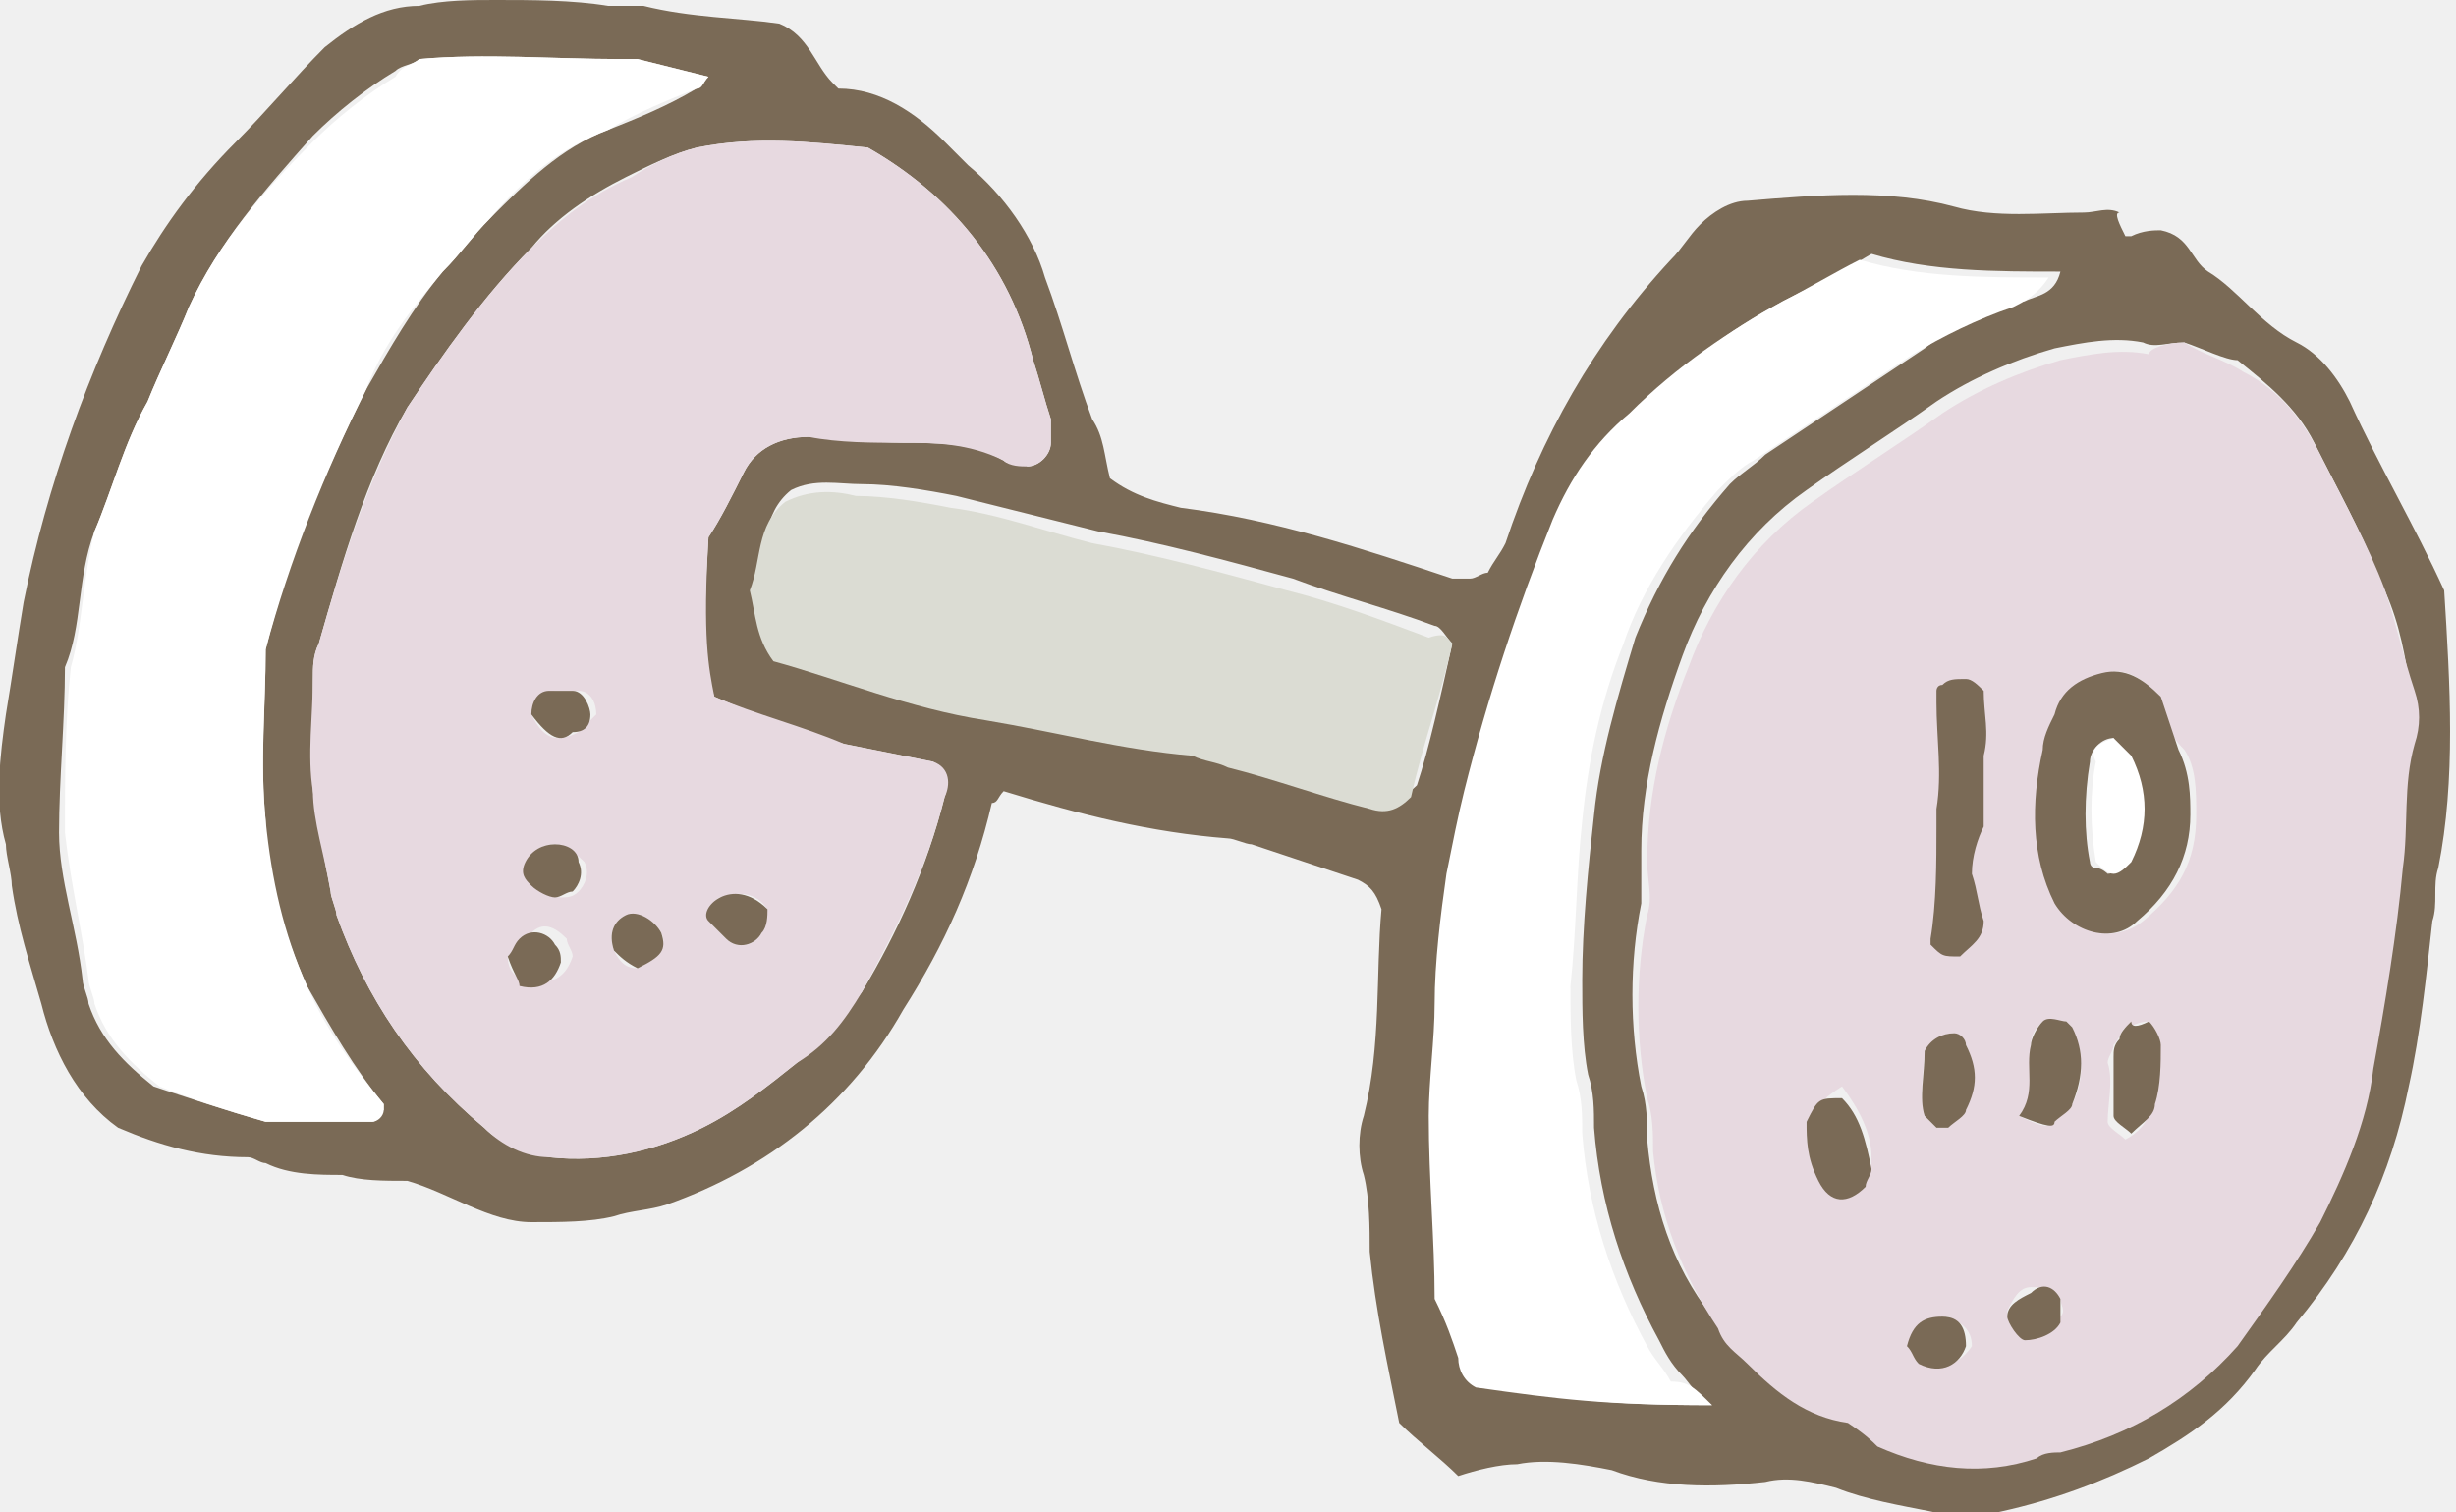
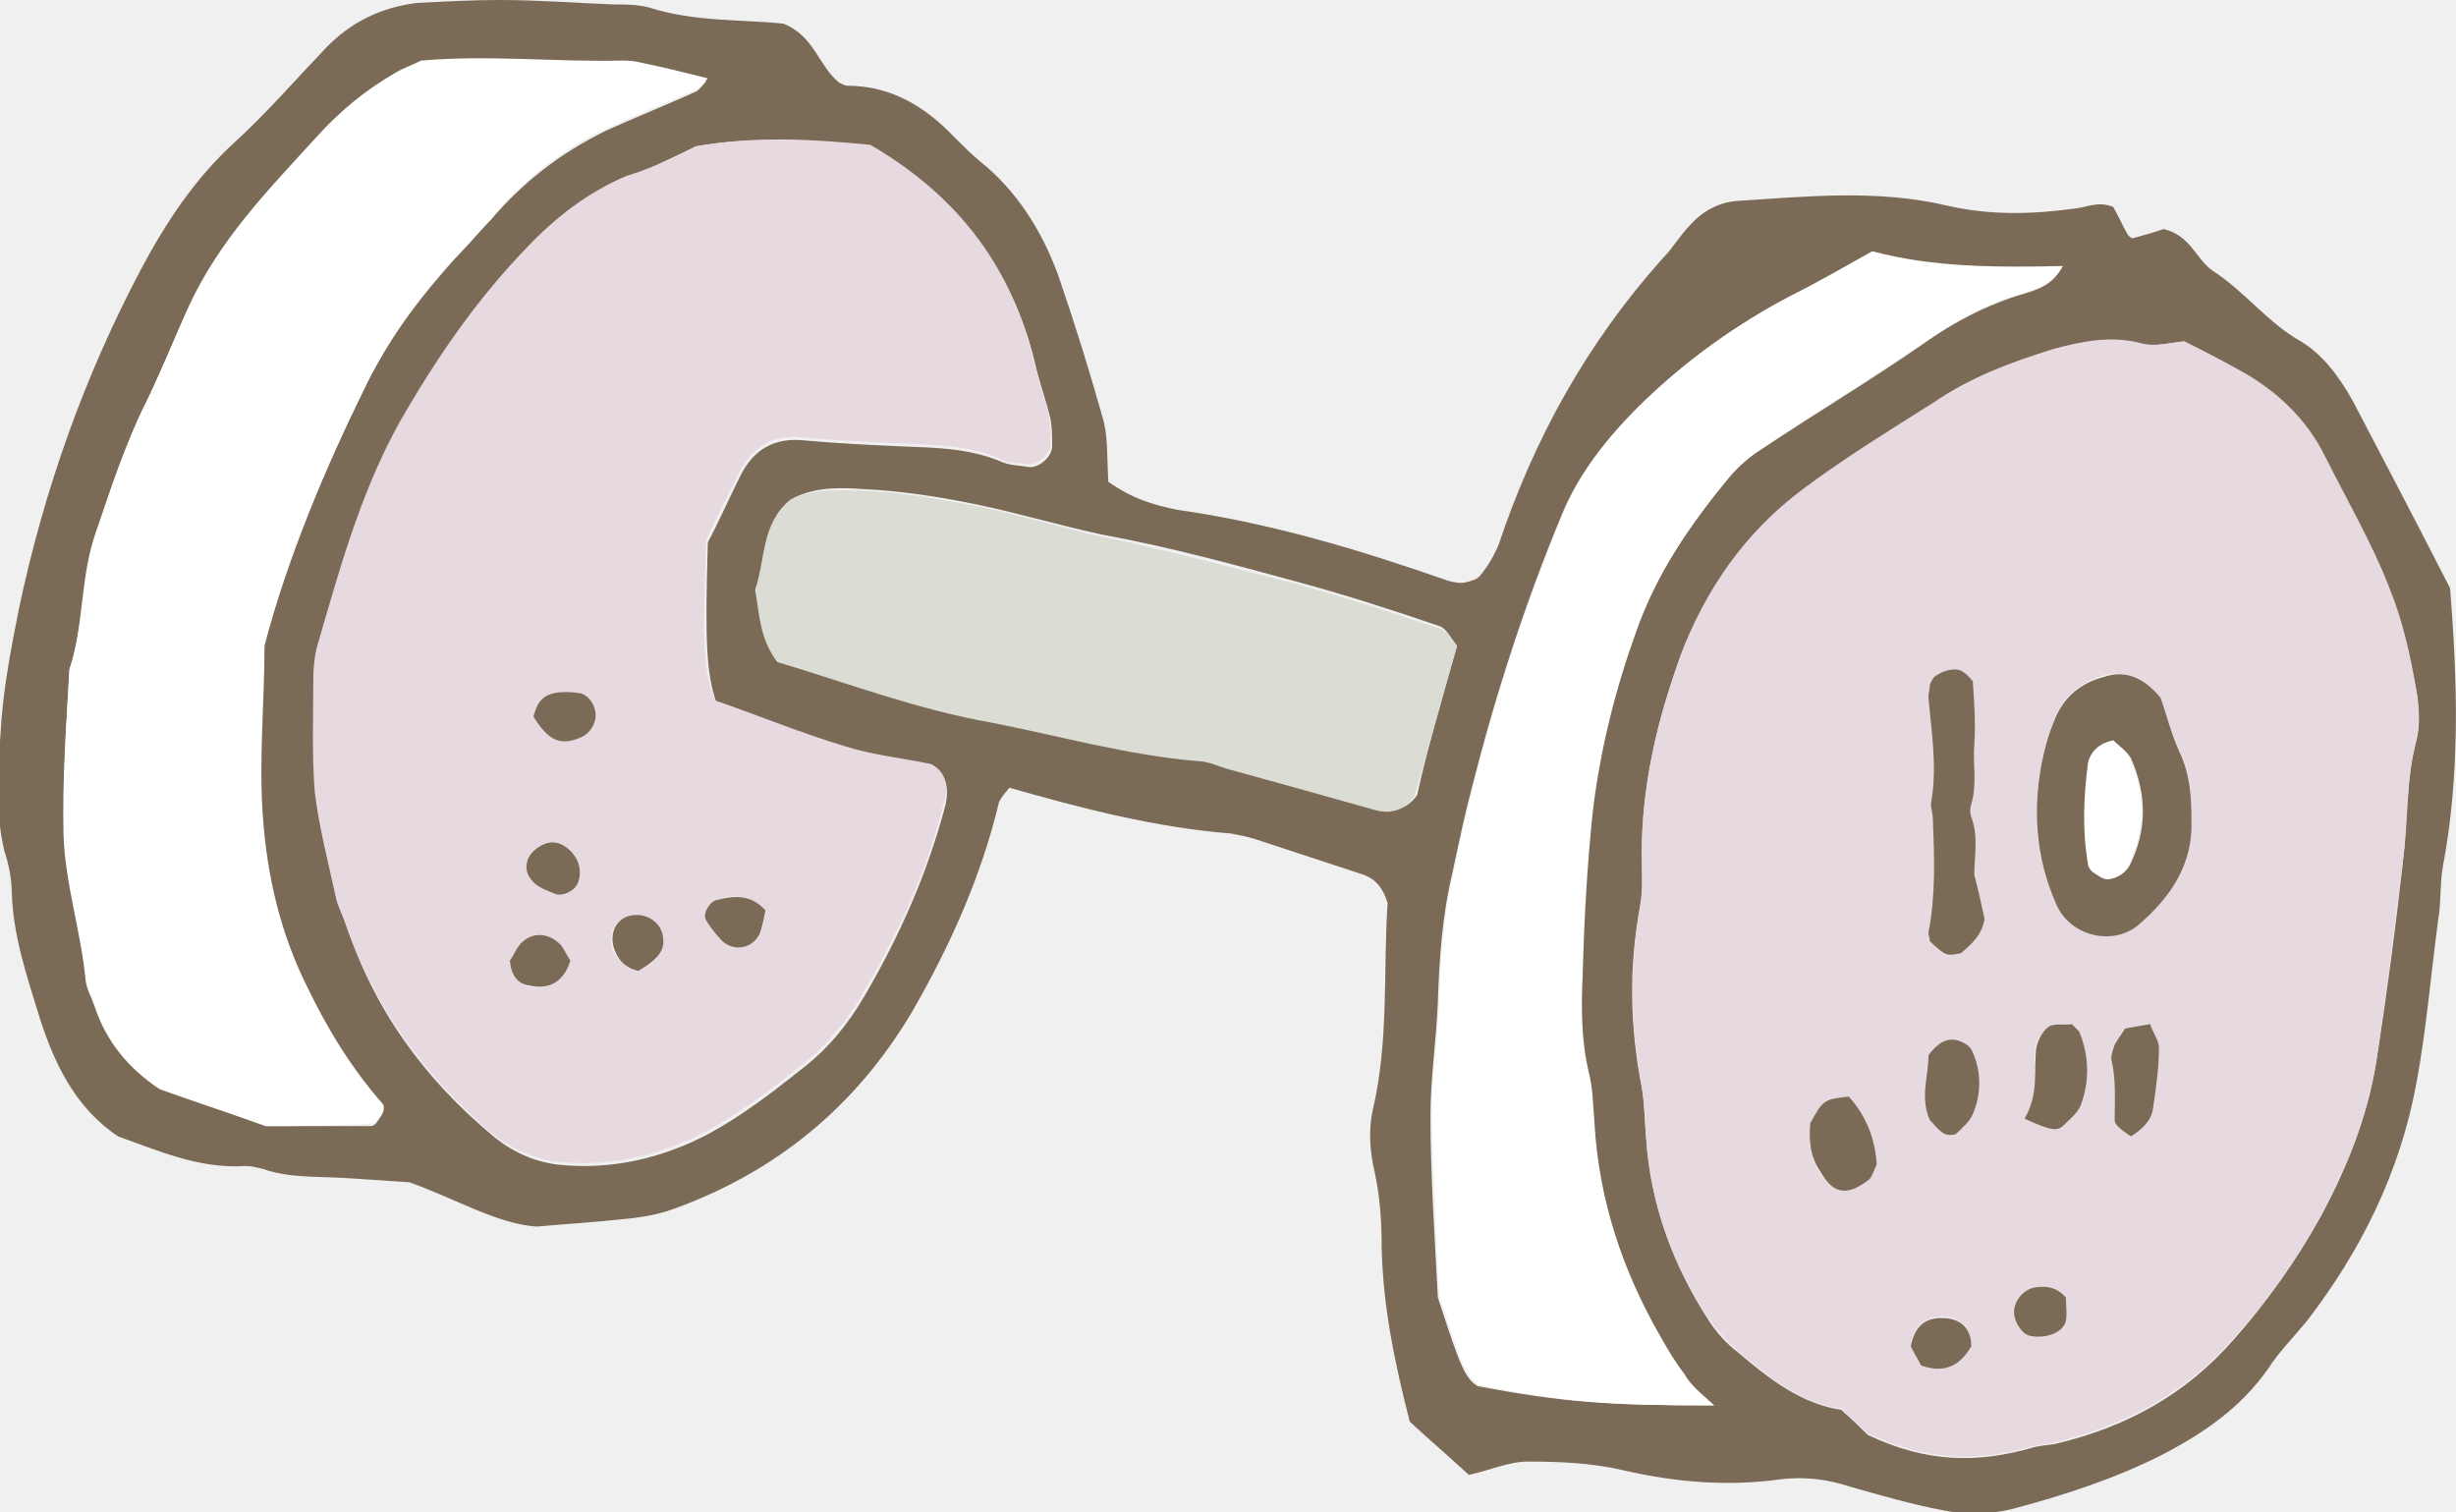
- <svg xmlns="http://www.w3.org/2000/svg" width="41.6" height="25.6" style="overflow:visible;enable-background:new 0 0 41.6 25.6" xml:space="preserve">
+ <svg xmlns="http://www.w3.org/2000/svg" width="166.2" height="102.3" style="overflow:visible;enable-background:new 0 0 166.2 102.3" xml:space="preserve">
  <style>
        .st0{fill:#7a6a56}.st1{fill:#e7d9e0}.st2{fill:#fff}
    </style>
-   <path class="st0" d="M18.8 8.1c.4.3.8.4 1.2.5 1.6.2 3.1.7 4.6 1.2h.3c.1 0 .2-.1.3-.1.1-.2.2-.3.3-.5.6-1.8 1.5-3.4 2.8-4.8.2-.2.3-.4.5-.6.2-.2.5-.4.8-.4 1.2-.1 2.4-.2 3.5.1.7.2 1.5.1 2.2.1.2 0 .4-.1.6 0-.1 0 0 .2.1.4h.1c.2-.1.4-.1.5-.1.5.1.5.5.8.7.5.3.9.9 1.5 1.2.4.2.7.6.9 1 .5 1.1 1.1 2.1 1.6 3.2.1 1.6.2 3.2-.1 4.7-.1.3 0 .6-.1.9-.1.9-.2 1.9-.4 2.8-.3 1.5-.9 2.8-1.9 4-.2.3-.5.5-.7.8-.5.7-1.1 1.1-1.8 1.5-.8.4-1.6.7-2.5.9-.4.1-.8.1-1.2 0-.5-.1-1.1-.2-1.6-.4-.4-.1-.8-.2-1.2-.1-.9.1-1.8.1-2.6-.2-.5-.1-1.1-.2-1.6-.1-.3 0-.7.1-1 .2-.3-.3-.7-.6-1-.9-.2-1-.4-1.9-.5-2.9 0-.4 0-.9-.1-1.3-.1-.3-.1-.7 0-1 .3-1.2.2-2.4.3-3.5-.1-.3-.2-.4-.4-.5l-1.8-.6c-.1 0-.3-.1-.4-.1-1.3-.1-2.5-.4-3.8-.8-.1.1-.1.2-.2.2-.3 1.3-.8 2.4-1.5 3.5-.9 1.6-2.3 2.7-4 3.3-.3.1-.6.1-.9.2-.4.1-.9.1-1.4.1-.7 0-1.4-.5-2.1-.7-.4 0-.8 0-1.1-.1-.4 0-.9 0-1.3-.2-.1 0-.2-.1-.3-.1-.8 0-1.5-.2-2.2-.5C1.3 18.6.9 17.8.7 17c-.2-.7-.4-1.3-.5-2 0-.2-.1-.5-.1-.7-.2-.7-.1-1.5 0-2.2.1-.6.2-1.3.3-1.9.4-2 1.1-3.9 2-5.7.4-.7.9-1.4 1.6-2.1.5-.5 1-1.1 1.5-1.6.5-.4 1-.7 1.6-.7C7.5 0 8 0 8.4 0c.6 0 1.3 0 1.9.1h.6c.8.2 1.6.2 2.3.3.5.2.6.7.9 1l.1.1c.7 0 1.3.4 1.8.9l.4.4c.6.5 1.1 1.2 1.3 1.9.3.8.5 1.6.8 2.4.2.3.2.6.3 1zM37 5.8c-.3 0-.5.1-.7 0-.5-.1-1 0-1.5.1-.7.2-1.4.5-2 .9-.7.5-1.5 1-2.2 1.5-1 .7-1.7 1.7-2.1 2.8-.4 1.1-.7 2.2-.7 3.3v.9c-.2 1-.2 2.1 0 3.1.1.3.1.6.1.9.1 1.1.4 2.1 1.1 3 .1.2.3.4.5.6.5.5 1.1.9 1.7 1 .2.2.4.4.5.4 1 .5 1.9.5 2.7.2.1 0 .3-.1.4-.1 1.2-.3 2.2-.8 3-1.8.6-.6 1-1.3 1.4-2.1.5-.8.8-1.7.9-2.6.2-1.1.3-2.2.5-3.4.1-.7 0-1.4.2-2.1.1-.3.1-.6 0-.9-.1-.6-.2-1.1-.5-1.7-.3-.8-.7-1.5-1.1-2.3-.3-.6-.8-1-1.3-1.4-.2 0-.6-.2-.9-.3zM11.8 2.5c-.4.1-.8.3-1.2.5-.6.3-1.2.7-1.6 1.2C8.2 5 7.5 6 6.9 6.9c-.7 1.2-1.1 2.6-1.5 4-.1.2-.1.4-.1.6v1.9c.1.6.2 1.2.3 1.7 0 .1.1.3.1.4.5 1.4 1.3 2.6 2.5 3.6.3.3.7.4 1.1.5.9.1 1.8-.1 2.6-.5.6-.3 1.1-.7 1.6-1.1.4-.3.8-.8 1.1-1.2.6-1 1.1-2.1 1.4-3.3.1-.3 0-.5-.2-.6l-1.5-.3c-.8-.2-1.5-.5-2.2-.8-.2-.5-.2-1-.1-2.7.2-.3.4-.7.6-1.1.2-.4.6-.6 1.1-.6.5 0 1.1.1 1.6.1.6 0 1.2 0 1.7.3.1.1.3 0 .4.1.2 0 .4-.2.4-.4v-.4c-.1-.3-.2-.7-.3-1-.4-1.6-1.4-2.8-2.8-3.6-1-.1-1.9-.2-2.9 0zM4.5 19h1.8c.1 0 .1-.1.2-.2v-.1c-.5-.6-.9-1.3-1.3-2-.4-.9-.7-1.9-.7-2.8-.1-1 0-2 0-2.9.4-1.6 1-3 1.7-4.4.4-.7.8-1.4 1.3-2 .3-.3.5-.6.8-.9.6-.6 1.2-1.2 2-1.5.5-.2 1-.4 1.5-.7.1 0 .1-.1.2-.2L10.8 1h-.3C9.4 1 8.2.9 7.1 1c-.1.1-.3.1-.4.2-.5.3-1 .7-1.4 1.1-.8.9-1.6 1.8-2.1 2.9-.2.5-.5 1.1-.7 1.6-.4.7-.6 1.5-.9 2.2-.3.8-.2 1.6-.5 2.3 0 .9-.1 1.9-.1 2.8 0 .8.3 1.6.4 2.5 0 .1.1.3.1.4.2.6.6 1 1.1 1.4.6.2 1.2.4 1.9.6zM29 23.8c-.3-.2-.4-.4-.5-.5-.2-.2-.3-.4-.4-.6-.6-1.1-1-2.3-1.1-3.6 0-.3 0-.6-.1-.9-.1-.5-.1-1.1-.1-1.6 0-.9.1-1.9.2-2.8.1-1 .4-2 .7-3 .4-1 .9-1.8 1.6-2.6.2-.2.4-.3.6-.5l2.7-1.8c.5-.4 1.1-.7 1.7-.8.2-.1.5-.1.6-.5-1.1 0-2.2 0-3.2-.3-.5.3-.9.5-1.3.7-1 .5-1.8 1.1-2.6 1.9-.5.5-1 1.1-1.3 1.8-.6 1.5-1.1 3.1-1.5 4.6-.1.5-.2 1-.3 1.4-.2.7-.2 1.5-.2 2.2 0 .6-.1 1.3-.1 1.9 0 1 .1 2.1.1 3.1.1.4.2.7.4 1 .1.2.1.4.3.5 1.2.3 2 .4 3.8.4zm-4.4-12.9c-.1-.1-.2-.3-.3-.3-.8-.3-1.6-.5-2.4-.8-1.1-.3-2.2-.6-3.3-.8l-2.4-.6c-.5-.1-1.1-.2-1.6-.2-.4 0-.8-.1-1.2.1-.5.4-.4 1-.6 1.5.1.4.1.8.4 1.2 1.2.4 2.4.8 3.6 1 1.2.2 2.3.5 3.5.6.2 0 .4.1.6.2.8.2 1.6.5 2.4.7.2.1.5 0 .7-.2.2-.6.4-1.5.6-2.4z" />
-   <path class="st1" d="M37 5.8c.3.2.7.3 1 .5.6.3 1 .8 1.3 1.4.4.8.8 1.5 1.1 2.3.2.6.3 1.1.5 1.7.1.3.1.6 0 .9-.2.7-.1 1.4-.2 2.1-.1 1.1-.3 2.3-.5 3.4-.1.9-.5 1.8-.9 2.6-.4.7-.9 1.4-1.4 2.1-.8.9-1.8 1.5-3 1.8-.1 0-.3 0-.4.1-.9.3-1.8.2-2.7-.2-.1-.1-.2-.2-.5-.4-.7-.1-1.2-.5-1.7-1-.2-.2-.4-.3-.5-.6-.6-.9-1-1.9-1.1-3 0-.3 0-.6-.1-.9-.2-1-.2-2.1 0-3.1.1-.3 0-.6 0-.9 0-1.2.3-2.3.7-3.3.4-1.1 1.1-2.1 2.1-2.8.7-.5 1.5-1 2.2-1.5.6-.4 1.3-.7 2-.9.5-.1 1-.2 1.5-.1 0-.1.3-.2.6-.2zm-.4 6c-.3-.3-.6-.5-.9-.4-.4.1-.7.3-.8.7-.1.2-.1.4-.2.6-.2.9-.2 1.7.2 2.6.2.5.9.7 1.4.3.6-.5.9-1 .9-1.8 0-.4 0-.8-.2-1.1-.3-.3-.4-.6-.4-.9zm-2.4 7.1c.4.2.5.2.6.1l.3-.3c.2-.4.2-.8 0-1.3l-.1-.1h-.4c-.1.1-.2.2-.2.4 0 .4.1.8-.2 1.2zm-3.6.1c0 .3 0 .6.2.8.2.4.5.4.8.1.1-.1.1-.2.1-.3 0-.4-.2-.8-.5-1.2-.3.2-.3.2-.6.6zm5.8-1.7c-.2 0-.3.1-.4.1-.1.1-.1.2-.2.3 0 .1-.1.2-.1.3.1.3 0 .7 0 1 0 .1.2.2.3.3.2-.1.4-.3.4-.5.1-.3.1-.7.1-1 0-.2-.1-.3-.1-.5zm-3.8.5c0 .3-.1.7 0 1.1l.2.2h.2l.3-.3c.1-.4.2-.7 0-1.1 0-.1-.1-.1-.2-.2-.2 0-.3.1-.5.3zm-.1 5.3c.4.1.7 0 .9-.3 0-.3-.2-.4-.4-.5-.3 0-.5.1-.6.5 0 .1 0 .2.1.3zm2.4-1.1c-.1-.2-.3-.2-.5-.2s-.3.2-.4.4c0 .2.1.4.3.4.2.1.5-.1.6-.3.1-.1 0-.2 0-.3zM11.8 2.5c1-.2 1.9-.1 2.9 0 1.4.8 2.4 2 2.8 3.6.1.3.2.7.3 1v.4c0 .2-.2.4-.4.4-.1 0-.3 0-.4-.1-.6-.3-1.2-.3-1.7-.3s-1.1 0-1.6-.1c-.5 0-.9.2-1.1.6-.2.4-.4.8-.6 1.1-.1 1.7 0 2.2.1 2.7.7.3 1.5.5 2.2.8l1.5.3c.3.1.3.4.2.6-.3 1.2-.8 2.2-1.4 3.3-.3.5-.6.9-1.1 1.2-.5.4-1 .8-1.6 1.1-.8.4-1.7.6-2.6.5-.4 0-.8-.2-1.1-.5-1.2-1-2-2.2-2.5-3.6 0-.1-.1-.3-.1-.4-.1-.6-.3-1.2-.3-1.7-.1-.6 0-1.3 0-1.9 0-.2 0-.4.1-.6.4-1.4.8-2.7 1.5-4C7.5 6 8.2 5 9 4.2c.5-.5 1-.9 1.7-1.2.3-.2.7-.4 1.1-.5zM9 12.1c.2.4.4.5.8.3l.3-.3c0-.2-.1-.4-.3-.4h-.4c-.2.1-.3.2-.4.4zm4 3.3c-.2-.3-.5-.3-.8-.2-.1 0-.2.3-.2.4l.3.3c.2.2.5.1.6-.1 0-.1 0-.3.1-.4zm-2.2 1c.4-.2.5-.4.4-.6-.1-.2-.3-.3-.6-.3-.2.1-.3.3-.2.6.1.2.2.3.4.3zm-2.2-.2c0 .2.1.4.4.4.4.1.6-.1.7-.4 0-.1-.1-.2-.1-.3-.2-.2-.4-.3-.6-.1l-.4.4zm.8-1.9c-.2 0-.4.1-.4.3-.1.2 0 .3.1.4.1.1.2.2.4.2.1 0 .2 0 .3-.1.1-.1.2-.3.1-.5-.2-.2-.4-.3-.5-.3z" />
-   <path class="st2" d="M4.5 19c-.7-.2-1.3-.4-1.8-.6-.5-.4-.9-.8-1.1-1.4 0-.1-.1-.3-.1-.4-.1-.8-.3-1.6-.4-2.5 0-.9 0-1.9.1-2.8.2-.7.2-1.5.4-2.3.3-.7.5-1.5.9-2.2.2-.5.5-1.1.7-1.6.5-1.1 1.3-2 2.1-2.8.4-.4.9-.8 1.4-1.1.1-.2.3-.2.4-.3 1.1-.1 2.3 0 3.4 0h.3l1.2.3c-.1.1-.1.2-.2.2-.5.2-1 .4-1.5.7-.8.3-1.4.8-2 1.5-.3.3-.5.6-.8.9-.5.6-1 1.2-1.3 2C5.5 8 4.9 9.5 4.5 11c0 1-.1 1.9 0 2.9s.3 1.9.7 2.8c.3.7.8 1.4 1.3 2v.1c0 .1-.1.2-.2.2H4.5zM29 23.8c-1.8 0-2.6-.1-4-.3-.2-.1-.3-.3-.3-.5-.1-.3-.2-.6-.4-1 0-1-.1-2-.1-3.1 0-.6.1-1.3.1-1.9 0-.7.1-1.5.2-2.2.1-.5.2-1 .3-1.4.4-1.6.9-3.1 1.5-4.6.3-.7.7-1.3 1.3-1.8.8-.8 1.7-1.4 2.6-1.9.4-.2.9-.5 1.3-.7 1 .3 2.1.3 3.2.3-.2.3-.4.4-.6.5-.6.2-1.2.5-1.7.8l-2.7 1.8c-.2.1-.4.3-.6.5-.7.8-1.3 1.7-1.6 2.6-.4 1-.6 2-.7 3-.1.9-.1 1.9-.2 2.8 0 .5 0 1.1.1 1.6.1.3.1.6.1.9.1 1.3.5 2.5 1.1 3.6.1.2.3.4.4.6.3 0 .4.1.7.4z" />
-   <path d="M24.6 10.9c-.2.9-.5 1.7-.7 2.6-.2.2-.4.3-.7.2-.8-.2-1.6-.5-2.4-.7-.2-.1-.4-.1-.6-.2-1.2-.1-2.3-.4-3.5-.6-1.3-.2-2.5-.7-3.6-1-.3-.4-.3-.8-.4-1.2.2-.5.1-1.1.6-1.5.4-.2.8-.2 1.2-.1.5 0 1.1.1 1.6.2.8.1 1.6.4 2.4.6 1.1.2 2.2.5 3.3.8.8.2 1.6.5 2.4.8.3-.1.3 0 .4.1z" style="fill:#dbdcd3" />
-   <path class="st0" d="m36.6 11.8.3.9c.2.4.2.8.2 1.1 0 .7-.3 1.3-.9 1.8-.4.4-1.1.2-1.4-.3-.4-.8-.4-1.7-.2-2.6 0-.2.1-.4.2-.6.1-.4.4-.6.8-.7.4-.1.7.1 1 .4zm-.8.7c-.2 0-.4.2-.4.4-.1.6-.1 1.2 0 1.7 0 0 0 .1.1.1s.2.1.2.1c.1 0 .3-.1.3-.2.3-.6.3-1.2 0-1.8 0-.1-.2-.2-.2-.3zM34.2 18.9c.3-.4.1-.8.2-1.2 0-.1.1-.3.2-.4.1-.1.3 0 .4 0l.1.1c.2.4.2.8 0 1.3 0 .1-.2.2-.3.3 0 .1-.1.1-.6-.1zM30.6 19c.2-.4.2-.4.6-.4.3.3.4.7.5 1.2 0 .1-.1.2-.1.3-.3.3-.6.3-.8-.1-.2-.4-.2-.7-.2-1zM36.4 17.3c.1.1.2.3.2.4 0 .3 0 .7-.1 1 0 .2-.2.3-.4.5-.1-.1-.3-.2-.3-.3v-1c0-.1 0-.2.1-.3 0-.1.1-.2.2-.3 0 .1.1.1.3 0zM32.6 17.8c.1-.2.3-.3.5-.3.1 0 .2.1.2.2.2.4.2.7 0 1.1 0 .1-.2.2-.3.3h-.2l-.2-.2c-.1-.3 0-.7 0-1.1zM32.5 23.1c-.1-.1-.1-.2-.2-.3.1-.4.3-.5.6-.5s.4.2.4.5c-.1.3-.4.5-.8.3zM34.9 22v.4c-.1.2-.4.3-.6.3-.1 0-.3-.3-.3-.4 0-.2.2-.3.4-.4.2-.2.4-.1.5.1zM9 12.1c0-.2.1-.4.3-.4h.4c.2 0 .3.3.3.4 0 .2-.1.3-.3.3-.2.2-.4.1-.7-.3zM13 15.4c0 .1 0 .3-.1.4-.1.2-.4.3-.6.1l-.3-.3c-.1-.1 0-.3.2-.4.2-.1.5-.1.8.2zM10.8 16.4c-.2-.1-.3-.2-.4-.3-.1-.3 0-.5.2-.6.2-.1.5.1.6.3.1.3 0 .4-.4.6zM8.6 16.2c.1-.1.1-.2.2-.3.2-.2.5-.1.6.1.1.1.1.2.1.3-.1.3-.3.5-.7.4 0-.1-.1-.2-.2-.5zM9.4 14.3c.2 0 .4.1.4.3.1.2 0 .4-.1.5-.1 0-.2.1-.3.1-.1 0-.3-.1-.4-.2-.1-.1-.2-.2-.1-.4s.3-.3.5-.3z" />
-   <path class="st2" d="m35.8 12.5.3.3c.3.6.3 1.2 0 1.8-.1.1-.2.2-.3.2-.1 0-.2-.1-.2-.1l-.1-.1c-.1-.6-.1-1.2 0-1.7-.1-.2 0-.3.3-.4z" />
-   <path class="st0" d="M33.4 14.8c.1.3.1.5.2.8 0 .3-.2.4-.4.6-.3 0-.3 0-.5-.2v-.1c.1-.6.1-1.3.1-1.9v-.3c.1-.6 0-1.2 0-1.8v-.2s0-.1.1-.1c.1-.1.2-.1.4-.1.1 0 .2.1.3.2 0 .4.1.7 0 1.1V14c-.1.2-.2.5-.2.8z" />
+   <path class="st0" d="M75 32.6c1.7 1.2 3.2 1.6 4.7 1.9 6.3.9 12.3 2.7 18.3 4.8.4.1.8.2 1.2.1.4-.1.8-.2 1-.5.5-.6.9-1.3 1.2-2 2.4-7.2 6-13.7 11.1-19.4.7-.7 1.2-1.6 1.9-2.3.8-.9 1.9-1.5 3.1-1.6 4.7-.3 9.5-.8 14.2.3 3 .7 5.9.6 8.8.2.8-.1 1.5-.5 2.5-.1.3.5.6 1.2 1 1.9.1.1.3.3.4.2.7-.2 1.5-.4 2-.6 1.8.4 2.2 2 3.3 2.8 2.2 1.4 3.7 3.5 6 4.8 1.5.9 2.6 2.4 3.5 4 2.2 4.2 4.4 8.4 6.6 12.7.5 6.3.7 12.6-.5 18.9-.2 1.2-.1 2.4-.3 3.5-.5 3.7-.8 7.5-1.5 11.2-1.1 5.9-3.7 11.2-7.4 16-.9 1.1-1.9 2.1-2.6 3.2-1.9 2.7-4.4 4.4-7.3 5.9-3.2 1.6-6.6 2.7-10 3.6-1.6.4-3.2.4-4.7.1-2.1-.4-4.2-1-6.3-1.6-1.5-.5-3.1-.7-4.7-.5-3.6.5-7.1.2-10.6-.6-2.1-.5-4.3-.6-6.5-.6-1.3 0-2.6.6-4 .9-1.3-1.2-2.7-2.4-4-3.6-1-3.9-1.8-7.7-1.9-11.7 0-1.8-.1-3.5-.5-5.3-.3-1.3-.4-2.8-.1-4.1 1.1-4.7.7-9.5 1-14-.3-1-.8-1.6-1.6-1.9-2.4-.8-4.9-1.6-7.3-2.4-.6-.2-1.2-.3-1.7-.4-5.1-.4-10.1-1.7-15-3.1-.3.4-.6.7-.7 1-1.2 5-3.3 9.7-5.9 14.2-3.8 6.4-9.2 10.8-16.1 13.3-1.1.4-2.3.6-3.5.7-1.8.2-3.5.3-5.8.5-2.7-.2-5.5-1.9-8.6-3-1.4-.1-3-.2-4.6-.3-1.8-.1-3.6 0-5.3-.6-.4-.1-.8-.2-1.2-.2-3.1.2-5.8-1-8.6-2-3-2-4.4-5.1-5.4-8.3C1.8 66 .9 63.3.8 60.5c0-1-.2-2-.5-2.9-.7-2.9-.4-5.9-.2-8.9.2-2.5.7-5.1 1.2-7.6 1.7-8 4.4-15.6 8.2-22.8 1.7-3.2 3.6-6.1 6.3-8.6 2.2-2 4.1-4.2 6.2-6.4C23.7 1.5 25.8.5 28.2.2c2-.1 3.8-.2 5.6-.2 2.6 0 5.1.2 7.7.3.8 0 1.6 0 2.4.2 3.1 1 6.3.8 9.1 1.1 2.1.8 2.4 2.9 3.8 4 .2.1.4.2.5.2 3 0 5.3 1.4 7.3 3.5.6.6 1.1 1.1 1.7 1.6 2.5 2 4.2 4.7 5.3 7.7 1.1 3.2 2.1 6.4 3 9.6.4 1.3.3 2.7.4 4.4zm72.8-9.5c-1 .1-2.1.4-3 .2-2-.5-3.9-.2-5.8.4-2.9.8-5.6 1.9-8.1 3.6-3 2-6 3.8-8.9 5.9-3.9 2.9-6.6 6.8-8.3 11.3-1.6 4.3-2.6 8.7-2.6 13.3 0 1.2.1 2.4-.1 3.5-.8 4.1-.7 8.2.1 12.3.2 1.2.2 2.4.3 3.5.3 4.4 1.8 8.5 4.2 12.2.5.8 1.2 1.6 2 2.2 2.1 1.8 4.3 3.5 7 3.9.9.8 1.6 1.5 1.8 1.7 4 1.9 7.4 1.9 11 .9.6-.2 1.2-.2 1.7-.3 4.7-1.1 8.8-3.3 12.1-7.1 2.2-2.5 4.2-5.3 5.8-8.2 1.8-3.3 3.2-6.8 3.8-10.5.7-4.5 1.3-9 1.8-13.5.3-2.7.2-5.5.9-8.2.3-1.1.2-2.4 0-3.5-.4-2.3-1-4.6-1.8-6.8-1.2-3.2-3-6-4.4-9-1.2-2.4-3-4.1-5.3-5.5-1.4-.9-2.8-1.6-4.2-2.3zM47.1 9.9c-1.4.7-3 1.4-4.6 2.2-2.5 1.2-4.7 2.9-6.7 4.8-3.2 3.2-5.8 6.9-8.1 10.9-3 5-4.4 10.5-6.1 16-.2.7-.3 1.6-.3 2.3 0 2.6-.1 5.1.1 7.7.2 2.3.9 4.6 1.4 7 .1.6.4 1.1.6 1.7 1.9 5.8 5.3 10.5 10 14.4 1.2 1 2.7 1.7 4.3 1.9 3.6.4 7.1-.4 10.3-2.1 2.2-1.2 4.3-2.8 6.3-4.4 1.7-1.3 3.1-3 4.2-4.9 2.4-4.1 4.3-8.4 5.5-13 .2-1 .1-2-.9-2.5-2-.4-3.9-.6-5.8-1.2-3-.9-5.9-2.1-8.8-3.1-.7-2-.8-4.1-.6-10.9.7-1.3 1.4-2.9 2.2-4.5.9-1.8 2.3-2.6 4.3-2.4 2.2.2 4.3.3 6.5.4 2.4.1 4.7.1 7 1.1.5.2 1.2.2 1.7.3.7.1 1.6-.7 1.6-1.4 0-.6 0-1.2-.1-1.8-.3-1.3-.8-2.6-1.1-4-1.6-6.5-5.5-11.2-11-14.4-4.2-.5-7.9-.8-11.9-.1zM18 76.2h7.1c.3 0 .5-.4.7-.7.1-.1.1-.5 0-.6-2.1-2.4-3.8-5-5.1-7.9-1.7-3.6-2.6-7.4-3-11.4-.3-4 .1-7.9.1-11.7 1.7-6.2 4.1-12 6.9-17.7 1.4-2.9 3.2-5.4 5.3-7.8 1-1.2 2.1-2.4 3.2-3.5 2.2-2.6 4.8-4.6 7.9-6.1 2-.9 4-1.7 6-2.6.2-.1.4-.4.7-.7-1.6-.4-3.1-.8-4.7-1.1-.4-.1-.8-.1-1.2-.1-4.5.1-9.1-.5-13.5 0-.6.3-1.2.5-1.7.8-2 1.2-3.9 2.7-5.5 4.5-3.2 3.5-6.5 7-8.5 11.3-1 2.2-1.8 4.4-2.9 6.5C8.5 30 7.6 33 6.5 36c-1.1 3-.8 6.3-1.8 9.3-.2 3.7-.5 7.4-.3 11.2.1 3.4 1.3 6.6 1.5 9.9 0 .6.4 1.1.6 1.7.8 2.3 2.3 4.1 4.4 5.6 2.1.7 4.3 1.5 7.1 2.5zm98 18.9c-1-.9-1.7-1.4-2.1-2-.6-.8-1.2-1.6-1.6-2.5-2.6-4.5-4.2-9.3-4.5-14.5-.1-1.2-.2-2.4-.4-3.5-.5-2.1-.5-4.3-.4-6.5.2-3.7.3-7.5.7-11.2.5-4.2 1.5-8.1 2.9-12 1.4-4 3.8-7.4 6.4-10.6.6-.7 1.4-1.4 2.2-1.9 3.6-2.4 7.3-4.6 10.9-7.1 2.1-1.5 4.4-2.7 6.8-3.4.9-.3 1.9-.5 2.6-1.8-4.5.1-8.8.1-12.9-1-1.8 1-3.5 2-5.3 2.9-3.9 2-7.4 4.5-10.5 7.6-2.1 2.1-4 4.5-5.1 7.2-2.5 6-4.5 12.2-6.1 18.5-.5 1.9-.9 3.8-1.3 5.7-.7 2.9-.9 5.8-1 8.8-.1 2.6-.5 5.1-.5 7.7 0 4.1.3 8.3.5 12.3.5 1.5.9 2.8 1.4 4.1.3.7.6 1.5 1.3 1.9 5.8 1.1 8.9 1.3 16 1.3zM98.6 43.7c-.4-.5-.7-1.1-1.1-1.3-3.2-1.1-6.3-2.1-9.6-3-4.4-1.2-8.8-2.4-13.2-3.2-3.3-.7-6.5-1.7-9.8-2.3-2.1-.4-4.3-.7-6.4-.8-1.5-.1-3.2-.2-4.8.6-2 1.6-1.7 4.1-2.4 6.1.3 1.8.3 3.4 1.5 4.9 4.7 1.4 9.4 3.2 14.5 4.1 4.6.8 9.2 2.2 13.9 2.6.8.1 1.5.4 2.3.6 3.2.9 6.4 1.9 9.7 2.7 1 .3 2 .1 2.7-.9.7-3.2 1.7-6.6 2.7-10.1z" />
+   <path class="st1" d="M147.8 23.1c1.4.7 2.8 1.4 4.2 2.2 2.2 1.3 4.1 3.1 5.3 5.5 1.5 3 3.2 5.9 4.4 9 .9 2.2 1.4 4.5 1.8 6.8.2 1.1.3 2.4 0 3.5-.7 2.7-.5 5.5-.9 8.2-.6 4.5-1.1 9-1.8 13.5-.6 3.8-2 7.2-3.8 10.5-1.6 3-3.6 5.7-5.8 8.2-3.2 3.7-7.3 5.9-12.1 7.1-.6.1-1.2.2-1.7.3-3.5 1-7 1-11-.9-.2-.2-1-.9-1.8-1.7-2.7-.3-4.9-2.1-7-3.9-.7-.6-1.4-1.4-2-2.2-2.4-3.7-3.9-7.7-4.2-12.2-.1-1.2-.1-2.4-.3-3.5-.8-4.1-.8-8.2-.1-12.3.2-1.1.1-2.4.1-3.5 0-4.6 1.1-9 2.6-13.3 1.7-4.5 4.4-8.4 8.3-11.3 2.8-2.1 5.9-4 8.9-5.9 2.5-1.7 5.2-2.7 8.1-3.6 1.9-.5 3.8-.9 5.8-.4 1 .3 2 0 3-.1zm-1.6 24.1c-1.1-1.3-2.3-1.9-3.8-1.5-1.6.4-2.8 1.4-3.4 3-.3.7-.5 1.5-.7 2.2-.8 3.5-.7 7 .9 10.3.9 2 3.8 2.7 5.5 1.3 2.2-1.8 3.6-4.1 3.6-7.1 0-1.6-.1-3.1-.8-4.6-.6-1.2-.9-2.5-1.3-3.6zM137 75.7c1.8.7 2.2.8 2.6.5.4-.4.9-.8 1.1-1.3.6-1.7.7-3.4-.1-5-.1-.2-.2-.3-.5-.5-.5 0-1.2-.1-1.6.2-.4.3-.8.9-.8 1.4-.1 1.5.3 3.1-.7 4.7zm-14.5.3c-.1 1.2 0 2.3.6 3.3 1 1.5 2 1.6 3.3.5.3-.2.4-.7.5-1-.2-1.7-.7-3.3-1.9-4.6-1.6.2-1.6.2-2.5 1.8zm23-6.7c-.6.1-1.2.2-1.7.3-.3.4-.5.7-.7 1.1-.1.3-.3.8-.2 1.1.3 1.3.2 2.7.2 4 0 .4.7.8 1.1 1.1.8-.5 1.4-1.1 1.5-1.9.2-1.4.4-2.7.4-4.1 0-.5-.4-1-.6-1.6zm-15 2.1c-.1 1.4-.6 2.9.1 4.4.3.3.5.6.8.8.1.1.3.2.5.2s.4 0 .5-.1c.4-.4.9-.8 1.1-1.3.6-1.5.6-3-.1-4.4-.1-.3-.6-.5-.9-.6-.8-.2-1.4.2-2 1zm-.5 21c1.6.6 2.7-.1 3.4-1.4-.1-1.1-.6-1.8-1.7-1.9-1.3-.1-2.2.5-2.4 1.9.2.6.5 1 .7 1.4zm9.8-4.6c-.6-.7-1.3-.9-2-.7-.7.2-1.4.8-1.5 1.5-.1.6.5 1.6 1.1 1.8 1 .2 2.2-.3 2.4-1 .1-.5 0-1.1 0-1.6zM47.1 9.9c4-.7 7.7-.5 11.8-.1 5.5 3.2 9.4 7.8 11 14.4.3 1.3.8 2.6 1.1 4 .1.6.1 1.2.1 1.8 0 .7-.9 1.5-1.6 1.4-.6-.1-1.2 0-1.7-.3-2.2-1-4.6-1-7-1.1-2.2-.1-4.3-.2-6.5-.4-2-.2-3.4.6-4.3 2.4-.8 1.6-1.6 3.2-2.2 4.5-.3 6.9-.2 9 .6 10.9 2.9 1 5.8 2.2 8.8 3.1 1.9.6 3.9.8 5.8 1.2 1 .5 1.2 1.5.9 2.5-1.1 4.6-3.1 8.9-5.5 13-1.1 1.9-2.5 3.6-4.2 4.9-2 1.6-4.1 3.2-6.3 4.4-3.2 1.7-6.6 2.5-10.3 2.1-1.6-.2-3-.9-4.3-1.9-4.6-3.9-8-8.6-10-14.4-.2-.6-.5-1.1-.6-1.7-.5-2.3-1.1-4.6-1.4-7-.2-2.5-.1-5.1-.1-7.7 0-.8.1-1.6.3-2.3 1.6-5.5 3.1-11 6.1-16 2.3-3.9 4.9-7.6 8.1-10.9 1.9-2 4.1-3.7 6.7-4.8 1.7-.5 3.3-1.3 4.7-2zm-11 38.6c.9 1.5 1.8 1.9 3.2 1.4.5-.2.9-.6 1-1.3.1-.7-.4-1.6-1.1-1.7-.5-.1-1.1-.1-1.7 0-.8.2-1.2.9-1.4 1.6zm15.7 13.1c-1-1.1-2.1-1.1-3.3-.7-.5.1-.9 1-.7 1.4.3.5.7 1 1.1 1.4.8.7 2 .5 2.5-.5.3-.5.3-1.1.4-1.6zm-8.6 4.1c1.5-.8 1.9-1.4 1.5-2.5-.3-.9-1.3-1.4-2.3-1.1-.9.3-1.3 1.2-.9 2.3.3.6.9 1 1.7 1.3zm-8.7-.7c.1 1 .5 1.6 1.4 1.8 1.4.2 2.2-.5 2.7-1.7-.2-.3-.3-.7-.6-1-.7-.9-1.8-1-2.6-.3-.4.2-.6.8-.9 1.2zm2.9-8c-.7 0-1.5.6-1.7 1.2-.2.6 0 1.2.4 1.5.4.4.9.6 1.5.8.3.1.7 0 1-.2.6-.4.7-1.3.5-2-.2-.7-1-1.3-1.7-1.3z" />
+   <path class="st2" d="M18 76.2c-2.8-1-5-1.7-7.2-2.5-2.1-1.4-3.6-3.2-4.4-5.6-.2-.6-.5-1.1-.6-1.7-.3-3.3-1.4-6.6-1.5-9.9-.1-3.8.2-7.5.4-11.2 1-3 .8-6.2 1.8-9.3 1-3 2-6 3.4-8.8 1-2.1 1.9-4.3 2.9-6.5 2-4.4 5.3-7.8 8.5-11.3 1.6-1.8 3.4-3.3 5.5-4.5.5-.3 1.1-.5 1.7-.8 4.5-.4 9 .1 13.5 0 .4 0 .8 0 1.2.1 1.5.3 3.1.7 4.7 1.1-.3.3-.4.6-.7.7-2 .9-4 1.7-6 2.6-3.1 1.4-5.7 3.5-7.9 6.1-1 1.2-2.1 2.4-3.2 3.5-2.1 2.4-3.9 5-5.3 7.8-2.8 5.7-5.3 11.5-6.9 17.7 0 3.8-.4 7.8-.1 11.7.3 4 1.2 7.8 3 11.4 1.4 2.9 3 5.5 5.1 7.9.1.1.1.4 0 .6-.2.3-.5.7-.7.7-2.5.2-4.8.2-7.2.2zM116 95.1c-7.1 0-10.2-.2-15.9-1.4-.7-.4-1-1.2-1.3-1.9-.5-1.3-.9-2.6-1.4-4.1-.2-4-.4-8.1-.5-12.3 0-2.6.4-5.1.5-7.7.1-3 .3-5.9 1-8.8.4-1.9.8-3.8 1.3-5.7 1.6-6.3 3.6-12.5 6.1-18.5 1.1-2.7 3-5.1 5.1-7.2 3.1-3 6.6-5.6 10.5-7.6 1.8-.9 3.5-1.9 5.3-2.9 4.1 1.1 8.4 1.1 12.9 1-.7 1.3-1.7 1.5-2.6 1.8-2.5.7-4.7 1.9-6.8 3.4-3.6 2.4-7.3 4.7-10.9 7.1-.8.5-1.6 1.2-2.2 1.9-2.7 3.2-5 6.6-6.4 10.6-1.4 3.9-2.4 7.9-2.9 12-.4 3.7-.6 7.5-.7 11.2-.1 2.2-.1 4.3.4 6.5.3 1.1.3 2.3.4 3.5.3 5.2 1.9 10 4.5 14.5.5.9 1 1.7 1.6 2.5.4.7 1 1.2 2 2.1z" />
+   <path d="M98.6 43.7c-1 3.5-1.9 6.9-2.9 10.2-.7 1-1.7 1.2-2.7.9-3.2-.9-6.4-1.8-9.7-2.7-.8-.2-1.5-.6-2.3-.6-4.7-.4-9.3-1.7-13.9-2.6-5.1-.9-9.8-2.7-14.5-4.1-1.2-1.6-1.2-3.2-1.5-4.9.7-2 .4-4.5 2.4-6.1 1.6-.8 3.3-.6 4.8-.6 2.2.1 4.3.4 6.4.8 3.3.5 6.5 1.6 9.8 2.3 4.4.9 8.8 2.1 13.2 3.2 3.2.9 6.4 1.9 9.6 3 .6.1.9.8 1.3 1.2z" style="fill:#dbdcd3" />
+   <path class="st0" d="M146.2 47.2c.4 1.1.7 2.4 1.3 3.7.7 1.5.8 3 .8 4.6.1 3-1.4 5.2-3.6 7.1-1.7 1.4-4.5.8-5.5-1.3-1.5-3.3-1.7-6.8-.9-10.3.2-.8.4-1.5.7-2.2.6-1.6 1.8-2.6 3.4-3 1.5-.5 2.7.1 3.8 1.4zm-3.2 2.9c-.9.2-1.5.7-1.6 1.5-.3 2.3-.4 4.6 0 6.9 0 .2.2.4.3.5.3.2.7.5 1 .5.6-.1 1.1-.4 1.4-.9 1.2-2.4 1.2-4.8.1-7.3-.3-.5-.8-.8-1.2-1.2zM137 75.7c1-1.7.6-3.3.8-4.8.1-.5.4-1.1.8-1.4.4-.3 1.1-.1 1.6-.2l.5.5c.7 1.7.7 3.4.1 5-.2.5-.7.9-1.1 1.3-.5.5-.9.4-2.7-.4zM122.5 76c.9-1.6.9-1.6 2.6-1.8 1.2 1.3 1.8 2.9 1.9 4.6-.2.4-.3.8-.5 1-1.4 1.1-2.4 1.1-3.3-.5-.7-1-.8-2.1-.7-3.3zM145.5 69.3c.2.6.6 1.1.6 1.6 0 1.4-.2 2.7-.4 4.1-.1.8-.7 1.4-1.5 1.9-.4-.3-1.1-.7-1.1-1.1 0-1.3.1-2.7-.2-4-.1-.3.1-.8.2-1.1.2-.4.4-.6.7-1.1.5-.1 1.1-.2 1.7-.3zM130.5 71.4c.6-.8 1.2-1.2 2-1 .3.1.7.3.9.6.7 1.4.7 3 .1 4.4-.2.5-.7.9-1.1 1.3-.1.1-.3.1-.5.1s-.4-.1-.5-.2c-.3-.2-.5-.5-.8-.8-.7-1.5-.1-3-.1-4.4zM130 92.4c-.2-.4-.5-.9-.7-1.3.3-1.5 1.1-2 2.4-1.9 1.1.1 1.7.8 1.7 1.9-.7 1.2-1.7 1.9-3.4 1.3zM139.8 87.8c0 .5.1 1.1 0 1.6-.2.8-1.4 1.2-2.4 1-.6-.1-1.2-1.1-1.1-1.8.1-.7.7-1.4 1.5-1.5.7-.1 1.4 0 2 .7zM36.1 48.5c.2-.8.5-1.4 1.4-1.6.5-.1 1.1-.1 1.7 0 .7.1 1.2 1 1.1 1.7-.1.6-.5 1.1-1 1.3-1.4.6-2.2.2-3.2-1.4zM51.8 61.6c-.1.5-.2 1.1-.4 1.6-.5 1-1.7 1.2-2.5.5-.4-.4-.8-.9-1.1-1.4-.3-.4.2-1.3.7-1.4 1.2-.3 2.3-.4 3.3.7zM43.2 65.7c-.8-.2-1.3-.6-1.6-1.4-.4-1 0-2 .9-2.3 1-.3 2 .2 2.3 1.1.3 1.1-.1 1.7-1.6 2.6zM34.5 65c.3-.4.5-1 .9-1.3.8-.7 1.9-.5 2.6.3.2.3.4.7.6 1-.4 1.3-1.3 2-2.7 1.7-.9-.1-1.3-.7-1.4-1.7zM37.4 57c.7 0 1.4.6 1.7 1.3.3.8.1 1.7-.5 2-.3.2-.7.3-1 .2-.5-.2-1.1-.4-1.5-.8-.4-.4-.6-.9-.4-1.5.2-.6 1-1.2 1.7-1.2z" />
+   <path class="st2" d="M143 50.1c.4.4.9.7 1.1 1.2 1.1 2.4 1.1 4.9-.1 7.3-.3.6-.8.8-1.4.9-.3 0-.7-.3-1-.5-.1-.1-.3-.3-.3-.5-.4-2.3-.3-4.6 0-6.9.2-.8.8-1.3 1.7-1.5z" />
+   <path class="st0" d="M133.6 59.2c.3 1.1.5 2.1.7 3-.2 1.1-.9 1.7-1.6 2.3-1 .2-1 .2-2.1-.8 0-.2-.1-.4-.1-.6.5-2.5.4-5.1.3-7.7 0-.4-.2-.8-.1-1.2.4-2.4 0-4.7-.2-7 0-.3.1-.6.1-.9.1-.2.2-.4.3-.5.4-.3.9-.5 1.4-.5.4 0 .7.2 1.2.8.1 1.4.2 2.8.1 4.3-.1 1.3.2 2.7-.2 4-.1.3-.1.6 0 .9.5 1.3.2 2.7.2 3.9z" />
</svg>
